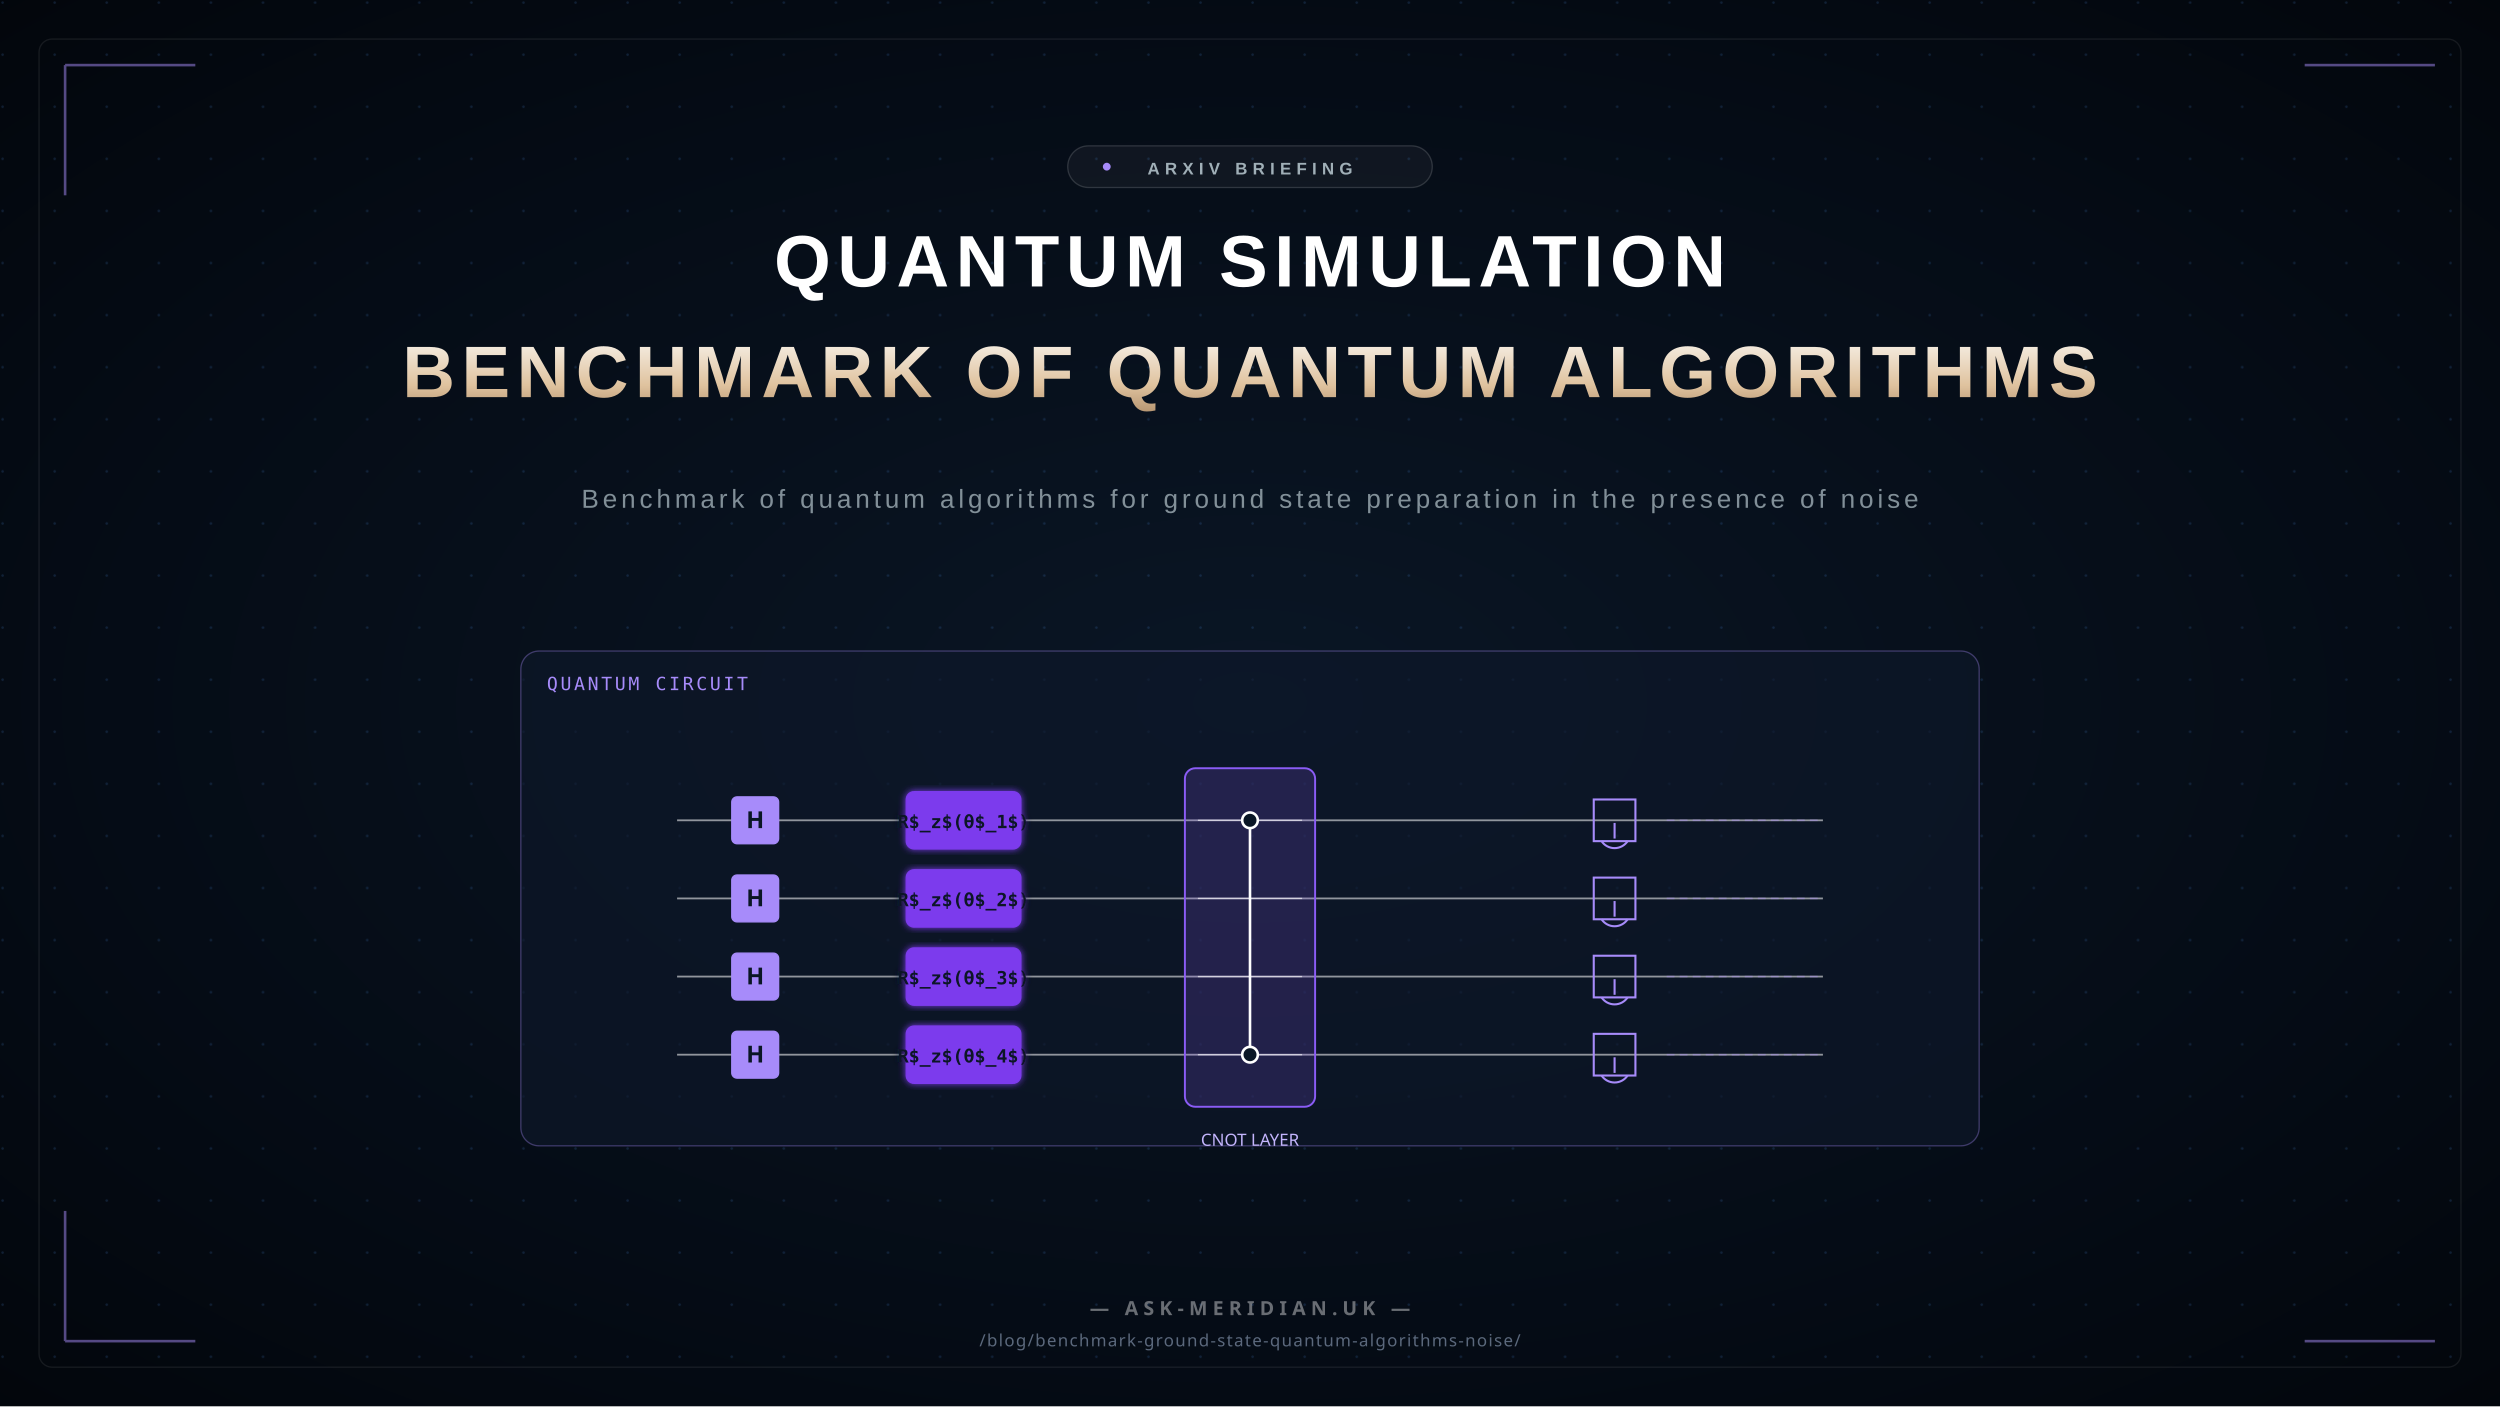
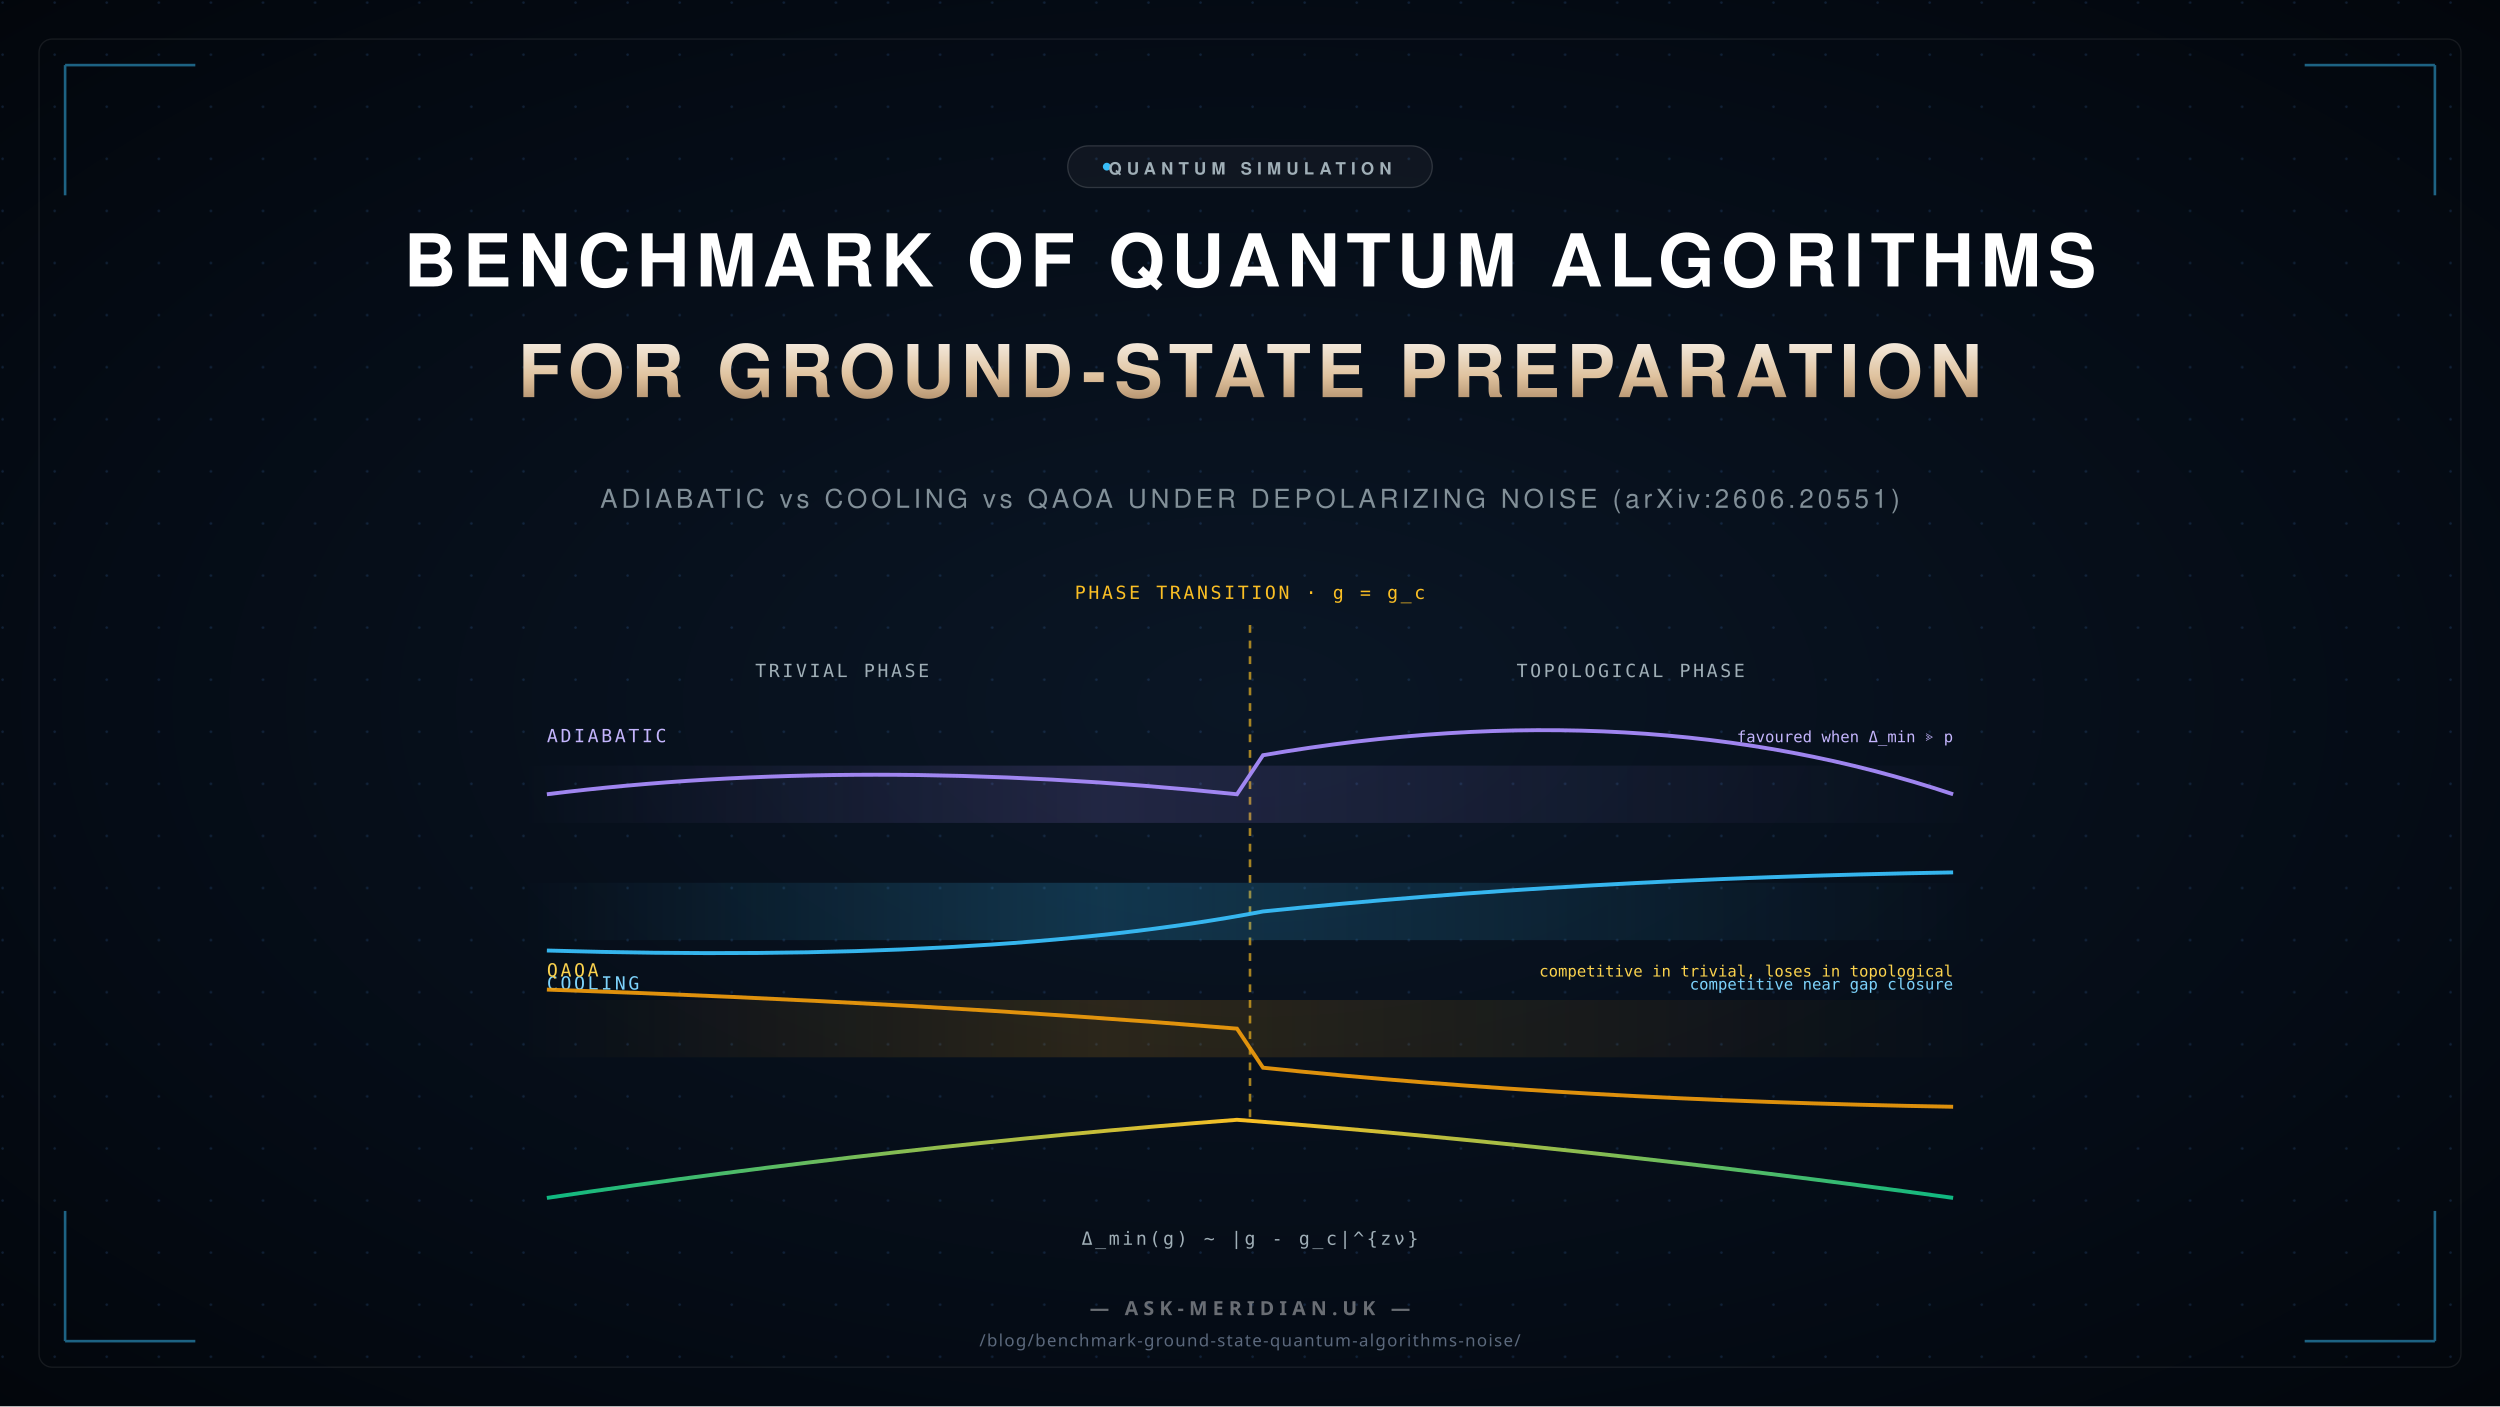
<svg xmlns="http://www.w3.org/2000/svg" viewBox="0 0 1920 1080" width="1920" height="1080">
  <defs>
    <radialGradient id="spaceGradient" cx="50%" cy="50%" r="75%">
      <stop offset="0%" stop-color="#0a1625" />
      <stop offset="60%" stop-color="#050c16" />
      <stop offset="100%" stop-color="#02050a" />
    </radialGradient>
    <linearGradient id="goldText" x1="0%" y1="0%" x2="0%" y2="100%">
      <stop offset="0%" stop-color="#f3e9dc" />
      <stop offset="60%" stop-color="#dfc29e" />
      <stop offset="100%" stop-color="#b89773" />
    </linearGradient>
-     <linearGradient id="accentGrad" x1="0%" y1="0%" x2="100%" y2="0%">
-       <stop offset="0%" stop-color="#a78bfa" stop-opacity="0" />
-       <stop offset="50%" stop-color="#a78bfa" stop-opacity="0.95" />
-       <stop offset="100%" stop-color="#a78bfa" stop-opacity="0" />
+     <linearGradient id="laneAdiabatic" x1="0%" y1="0%" x2="100%" y2="0%">
+       <stop offset="0%" stop-color="#a78bfa" stop-opacity="0.0" />
+       <stop offset="40%" stop-color="#a78bfa" stop-opacity="0.85" />
+       <stop offset="100%" stop-color="#a78bfa" stop-opacity="0.0" />
    </linearGradient>
-     <linearGradient id="spectrumGrad" x1="0%" y1="0%" x2="100%" y2="0%">
-       <stop offset="0%" stop-color="#ef4444" />
-       <stop offset="20%" stop-color="#f59e0b" />
-       <stop offset="40%" stop-color="#10b981" />
-       <stop offset="60%" stop-color="#3b82f6" />
-       <stop offset="80%" stop-color="#8b5cf6" />
-       <stop offset="100%" stop-color="#ec4899" />
+     <linearGradient id="laneCooling" x1="0%" y1="0%" x2="100%" y2="0%">
+       <stop offset="0%" stop-color="#38bdf8" stop-opacity="0.0" />
+       <stop offset="40%" stop-color="#38bdf8" stop-opacity="0.95" />
+       <stop offset="100%" stop-color="#38bdf8" stop-opacity="0.0" />
+     </linearGradient>
+     <linearGradient id="laneQaoa" x1="0%" y1="0%" x2="100%" y2="0%">
+       <stop offset="0%" stop-color="#f59e0b" stop-opacity="0.0" />
+       <stop offset="40%" stop-color="#f59e0b" stop-opacity="0.85" />
+       <stop offset="100%" stop-color="#f59e0b" stop-opacity="0.0" />
+     </linearGradient>
+     <linearGradient id="gapCurve" x1="0%" y1="0%" x2="100%" y2="0%">
+       <stop offset="0%" stop-color="#10b981" />
+       <stop offset="50%" stop-color="#fbbf24" />
+       <stop offset="100%" stop-color="#10b981" />
    </linearGradient>
    <pattern id="dotPattern" width="40" height="40" patternUnits="userSpaceOnUse">
      <circle cx="2" cy="2" r="1" fill="#58a6ff" fill-opacity="0.15" />
    </pattern>
-     <filter id="glow">
-       <feGaussianBlur stdDeviation="3" result="b" />
-       <feMerge>
-         <feMergeNode in="b" />
-         <feMergeNode in="SourceGraphic" />
-       </feMerge>
-     </filter>
  </defs>
  <rect width="1920" height="1080" fill="url(#spaceGradient)" />
  <rect width="1920" height="1080" fill="url(#dotPattern)" />
  <rect x="30" y="30" width="1860" height="1020" rx="10" fill="none" stroke="#ffffff" stroke-width="1" opacity="0.08" />
-   <g transform="translate(960, 220)" text-anchor="middle" font-family="Arial, sans-serif">
+   <g transform="translate(960, 220)" text-anchor="middle" font-family="'Helvetica Neue', Helvetica, Arial, sans-serif">
    <g transform="translate(0, -90)">
      <rect x="-140" y="-18" width="280" height="32" rx="16" fill="#ffffff" fill-opacity="0.04" stroke="#ffffff" stroke-opacity="0.15" stroke-width="1" />
-       <circle cx="-110" cy="-2" r="3" fill="#a78bfa" />
-       <text y="4" font-size="13" font-weight="bold" fill="#a0afb7" letter-spacing="4">ARXIV BRIEFING</text>
+       <circle cx="-110" cy="-2" r="3" fill="#38bdf8" />
+       <text y="4" font-size="13" font-weight="bold" fill="#a0afb7" letter-spacing="4">QUANTUM SIMULATION</text>
    </g>
-     <text font-size="56" font-weight="800" fill="#ffffff" letter-spacing="5">QUANTUM SIMULATION</text>
-     <text y="85" font-size="56" font-weight="800" fill="url(#goldText)" letter-spacing="5">BENCHMARK OF QUANTUM ALGORITHMS</text>
-     <text y="170" font-size="20" font-weight="500" fill="#a0afb7" letter-spacing="3" opacity="0.8">Benchmark of quantum algorithms for ground state preparation in the presence of noise</text>
+     <text font-size="56" font-weight="800" fill="#ffffff" letter-spacing="5">BENCHMARK OF QUANTUM ALGORITHMS</text>
+     <text y="85" font-size="56" font-weight="800" fill="url(#goldText)" letter-spacing="5">FOR GROUND-STATE PREPARATION</text>
+     <text y="170" font-size="20" font-weight="500" fill="#a0afb7" letter-spacing="3" opacity="0.8">ADIABATIC vs COOLING vs QAOA UNDER DEPOLARIZING NOISE (arXiv:2606.20551)</text>
  </g>
-   <g transform="translate(960, 720)">
-     <rect x="-560" y="-220" width="1120" height="380" rx="14" fill="rgba(15,23,42,0.65)" stroke="#a78bfa" stroke-opacity="0.35" />
-     <text x="-540" y="-190" font-family="monospace" font-size="14" fill="#a78bfa" letter-spacing="2">QUANTUM CIRCUIT</text>
-     <line x1="-440" y1="-90" x2="440" y2="-90" stroke="#ffffff" stroke-opacity="0.55" stroke-width="1.4" />
-     <line x1="-440" y1="-30" x2="440" y2="-30" stroke="#ffffff" stroke-opacity="0.55" stroke-width="1.4" />
-     <line x1="-440" y1="30" x2="440" y2="30" stroke="#ffffff" stroke-opacity="0.55" stroke-width="1.4" />
-     <line x1="-440" y1="90" x2="440" y2="90" stroke="#ffffff" stroke-opacity="0.55" stroke-width="1.4" />
-     <g transform="translate(-380, -90)">
-       <rect x="-18" y="-18" width="36" height="36" rx="4" fill="#a78bfa" stroke="#a78bfa" />
-       <text y="6" font-family="sans-serif" font-size="18" font-weight="bold" fill="#0a1625" text-anchor="middle">H</text>
-     </g>
-     <g transform="translate(-380, -30)">
-       <rect x="-18" y="-18" width="36" height="36" rx="4" fill="#a78bfa" stroke="#a78bfa" />
-       <text y="6" font-family="sans-serif" font-size="18" font-weight="bold" fill="#0a1625" text-anchor="middle">H</text>
-     </g>
-     <g transform="translate(-380, 30)">
-       <rect x="-18" y="-18" width="36" height="36" rx="4" fill="#a78bfa" stroke="#a78bfa" />
-       <text y="6" font-family="sans-serif" font-size="18" font-weight="bold" fill="#0a1625" text-anchor="middle">H</text>
-     </g>
-     <g transform="translate(-380, 90)">
-       <rect x="-18" y="-18" width="36" height="36" rx="4" fill="#a78bfa" stroke="#a78bfa" />
-       <text y="6" font-family="sans-serif" font-size="18" font-weight="bold" fill="#0a1625" text-anchor="middle">H</text>
-     </g>
-     <g transform="translate(-220, -90)" filter="url(#glow)">
-       <rect x="-44" y="-22" width="88" height="44" rx="6" fill="#7c3aed" stroke="#7c3aed" />
-       <text y="6" font-family="monospace" font-size="14" font-weight="bold" fill="#0a1625" text-anchor="middle">R$_z$(θ$_1$)</text>
-     </g>
-     <g transform="translate(-220, -30)" filter="url(#glow)">
-       <rect x="-44" y="-22" width="88" height="44" rx="6" fill="#7c3aed" stroke="#7c3aed" />
-       <text y="6" font-family="monospace" font-size="14" font-weight="bold" fill="#0a1625" text-anchor="middle">R$_z$(θ$_2$)</text>
-     </g>
-     <g transform="translate(-220, 30)" filter="url(#glow)">
-       <rect x="-44" y="-22" width="88" height="44" rx="6" fill="#7c3aed" stroke="#7c3aed" />
-       <text y="6" font-family="monospace" font-size="14" font-weight="bold" fill="#0a1625" text-anchor="middle">R$_z$(θ$_3$)</text>
-     </g>
-     <g transform="translate(-220, 90)" filter="url(#glow)">
-       <rect x="-44" y="-22" width="88" height="44" rx="6" fill="#7c3aed" stroke="#7c3aed" />
-       <text y="6" font-family="monospace" font-size="14" font-weight="bold" fill="#0a1625" text-anchor="middle">R$_z$(θ$_4$)</text>
+   <g transform="translate(960, 700)">
+     <line x1="0" y1="-220" x2="0" y2="160" stroke="#fbbf24" stroke-width="2" stroke-dasharray="6 6" opacity="0.65" />
+     <text x="0" y="-240" text-anchor="middle" font-family="monospace" font-size="14" fill="#fbbf24" letter-spacing="2">PHASE TRANSITION · g = g_c</text>
+     <text x="-380" y="-180" font-family="monospace" font-size="14" fill="#a0afb7" letter-spacing="2">TRIVIAL PHASE</text>
+     <text x="380" y="-180" text-anchor="end" font-family="monospace" font-size="14" fill="#a0afb7" letter-spacing="2">TOPOLOGICAL PHASE</text>
+     <g transform="translate(0, -90)">
+       <rect x="-560" y="-22" width="1120" height="44" fill="url(#laneAdiabatic)" opacity="0.18" />
+       <path d="M -540,0 Q -300,-30 -10,0 L 10,-30 Q 300,-80 540,0" stroke="#a78bfa" stroke-width="3" fill="none" opacity="0.95" />
+       <text x="-540" y="-40" font-family="monospace" font-size="14" fill="#c4b5fd" letter-spacing="2">ADIABATIC</text>
+       <text x="540" y="-40" text-anchor="end" font-family="monospace" font-size="12" fill="#c4b5fd">favoured when Δ_min ≫ p</text>
    </g>
    <g transform="translate(0, 0)">
-       <rect x="-50" y="-130" width="100" height="260" rx="8" fill="rgba(139,92,246,0.18)" stroke="#8b5cf6" stroke-width="1.5" />
-       <line x1="-40" y1="-90" x2="40" y2="-90" stroke="#ffffff" stroke-opacity="0.6" stroke-width="1" />
-       <line x1="-40" y1="-30" x2="40" y2="-30" stroke="#ffffff" stroke-opacity="0.6" stroke-width="1" />
-       <line x1="-40" y1="30" x2="40" y2="30" stroke="#ffffff" stroke-opacity="0.6" stroke-width="1" />
-       <line x1="-40" y1="90" x2="40" y2="90" stroke="#ffffff" stroke-opacity="0.6" stroke-width="1" />
-       <circle cx="0" cy="-90" r="6" fill="#0a1625" stroke="#ffffff" stroke-width="2" />
-       <line x1="0" y1="-84" x2="0" y2="84" stroke="#ffffff" stroke-width="2" />
-       <circle cx="0" cy="90" r="6" fill="#0a1625" stroke="#ffffff" stroke-width="2" />
-       <text x="0" y="160" font-family="sans-serif" font-size="13" fill="#c4b5fd" text-anchor="middle">CNOT LAYER</text>
+       <rect x="-560" y="-22" width="1120" height="44" fill="url(#laneCooling)" opacity="0.22" />
+       <path d="M -540,30 Q -200,40 10,0 Q 250,-25 540,-30" stroke="#38bdf8" stroke-width="3" fill="none" opacity="0.95" />
+       <text x="-540" y="60" font-family="monospace" font-size="14" fill="#7dd3fc" letter-spacing="2">COOLING</text>
+       <text x="540" y="60" text-anchor="end" font-family="monospace" font-size="12" fill="#7dd3fc">competitive near gap closure</text>
    </g>
-     <g transform="translate(280, -90)">
-       <path d="M -16,-16 L 16,-16 L 16,16 L -16,16 Z" fill="none" stroke="#a78bfa" stroke-width="1.6" />
-       <path d="M -10,16 A 12 12 0 0 0 10 16" fill="none" stroke="#a78bfa" stroke-width="1.6" />
-       <line x1="0" y1="2" x2="0" y2="14" stroke="#a78bfa" stroke-width="1.6" />
+     <g transform="translate(0, 90)">
+       <rect x="-560" y="-22" width="1120" height="44" fill="url(#laneQaoa)" opacity="0.18" />
+       <path d="M -540,-30 Q -250,-20 -10,0 L 10,30 Q 250,55 540,60" stroke="#f59e0b" stroke-width="3" fill="none" opacity="0.9" />
+       <text x="-540" y="-40" font-family="monospace" font-size="14" fill="#fcd34d" letter-spacing="2">QAOA</text>
+       <text x="540" y="-40" text-anchor="end" font-family="monospace" font-size="12" fill="#fcd34d">competitive in trivial, loses in topological</text>
    </g>
-     <g transform="translate(280, -30)">
-       <path d="M -16,-16 L 16,-16 L 16,16 L -16,16 Z" fill="none" stroke="#a78bfa" stroke-width="1.6" />
-       <path d="M -10,16 A 12 12 0 0 0 10 16" fill="none" stroke="#a78bfa" stroke-width="1.6" />
-       <line x1="0" y1="2" x2="0" y2="14" stroke="#a78bfa" stroke-width="1.6" />
+     <g transform="translate(0, 220)">
+       <path d="M -540,0 Q -270,-40 -10,-60 Q 250,-40 540,0" stroke="url(#gapCurve)" stroke-width="3" fill="none" />
+       <text x="0" y="36" text-anchor="middle" font-family="monospace" font-size="14" fill="#a0afb7" letter-spacing="2">Δ_min(g) ~ |g - g_c|^{zν}</text>
    </g>
-     <g transform="translate(280, 30)">
-       <path d="M -16,-16 L 16,-16 L 16,16 L -16,16 Z" fill="none" stroke="#a78bfa" stroke-width="1.6" />
-       <path d="M -10,16 A 12 12 0 0 0 10 16" fill="none" stroke="#a78bfa" stroke-width="1.6" />
-       <line x1="0" y1="2" x2="0" y2="14" stroke="#a78bfa" stroke-width="1.6" />
-     </g>
-     <g transform="translate(280, 90)">
-       <path d="M -16,-16 L 16,-16 L 16,16 L -16,16 Z" fill="none" stroke="#a78bfa" stroke-width="1.6" />
-       <path d="M -10,16 A 12 12 0 0 0 10 16" fill="none" stroke="#a78bfa" stroke-width="1.6" />
-       <line x1="0" y1="2" x2="0" y2="14" stroke="#a78bfa" stroke-width="1.6" />
-     </g>
-     <line x1="320" y1="-90" x2="440" y2="-90" stroke="#a78bfa" stroke-opacity="0.4" stroke-dasharray="6,4" stroke-width="1.2" />
-     <line x1="320" y1="-30" x2="440" y2="-30" stroke="#a78bfa" stroke-opacity="0.4" stroke-dasharray="6,4" stroke-width="1.2" />
-     <line x1="320" y1="30" x2="440" y2="30" stroke="#a78bfa" stroke-opacity="0.4" stroke-dasharray="6,4" stroke-width="1.2" />
-     <line x1="320" y1="90" x2="440" y2="90" stroke="#a78bfa" stroke-opacity="0.4" stroke-dasharray="6,4" stroke-width="1.2" />
  </g>
-   <g stroke="#a78bfa" stroke-width="2" fill="none" opacity="0.5">
+   <g stroke="#38bdf8" stroke-width="2" fill="none" opacity="0.5">
    <path d="M 50,50 L 150,50 M 50,50 L 50,150" />
-     <path d="M 1870,50 L 1770,50 M 1870,50 M 1870,150" />
+     <path d="M 1870,50 L 1770,50 M 1870,50 L 1870,150" />
    <path d="M 50,1030 L 150,1030 M 50,1030 L 50,930" />
-     <path d="M 1870,1030 L 1770,1030 M 1870,1030 M 1870,930" />
+     <path d="M 1870,1030 L 1770,1030 M 1870,1030 L 1870,930" />
  </g>
  <g transform="translate(960, 1010)" text-anchor="middle" font-family="sans-serif">
    <text font-size="15" font-weight="bold" fill="#ffffff" fill-opacity="0.4" letter-spacing="4">— ASK-MERIDIAN.UK —</text>
    <text y="24" font-size="13" fill="#718096" fill-opacity="0.8" letter-spacing="1">/blog/benchmark-ground-state-quantum-algorithms-noise/</text>
  </g>
</svg>
